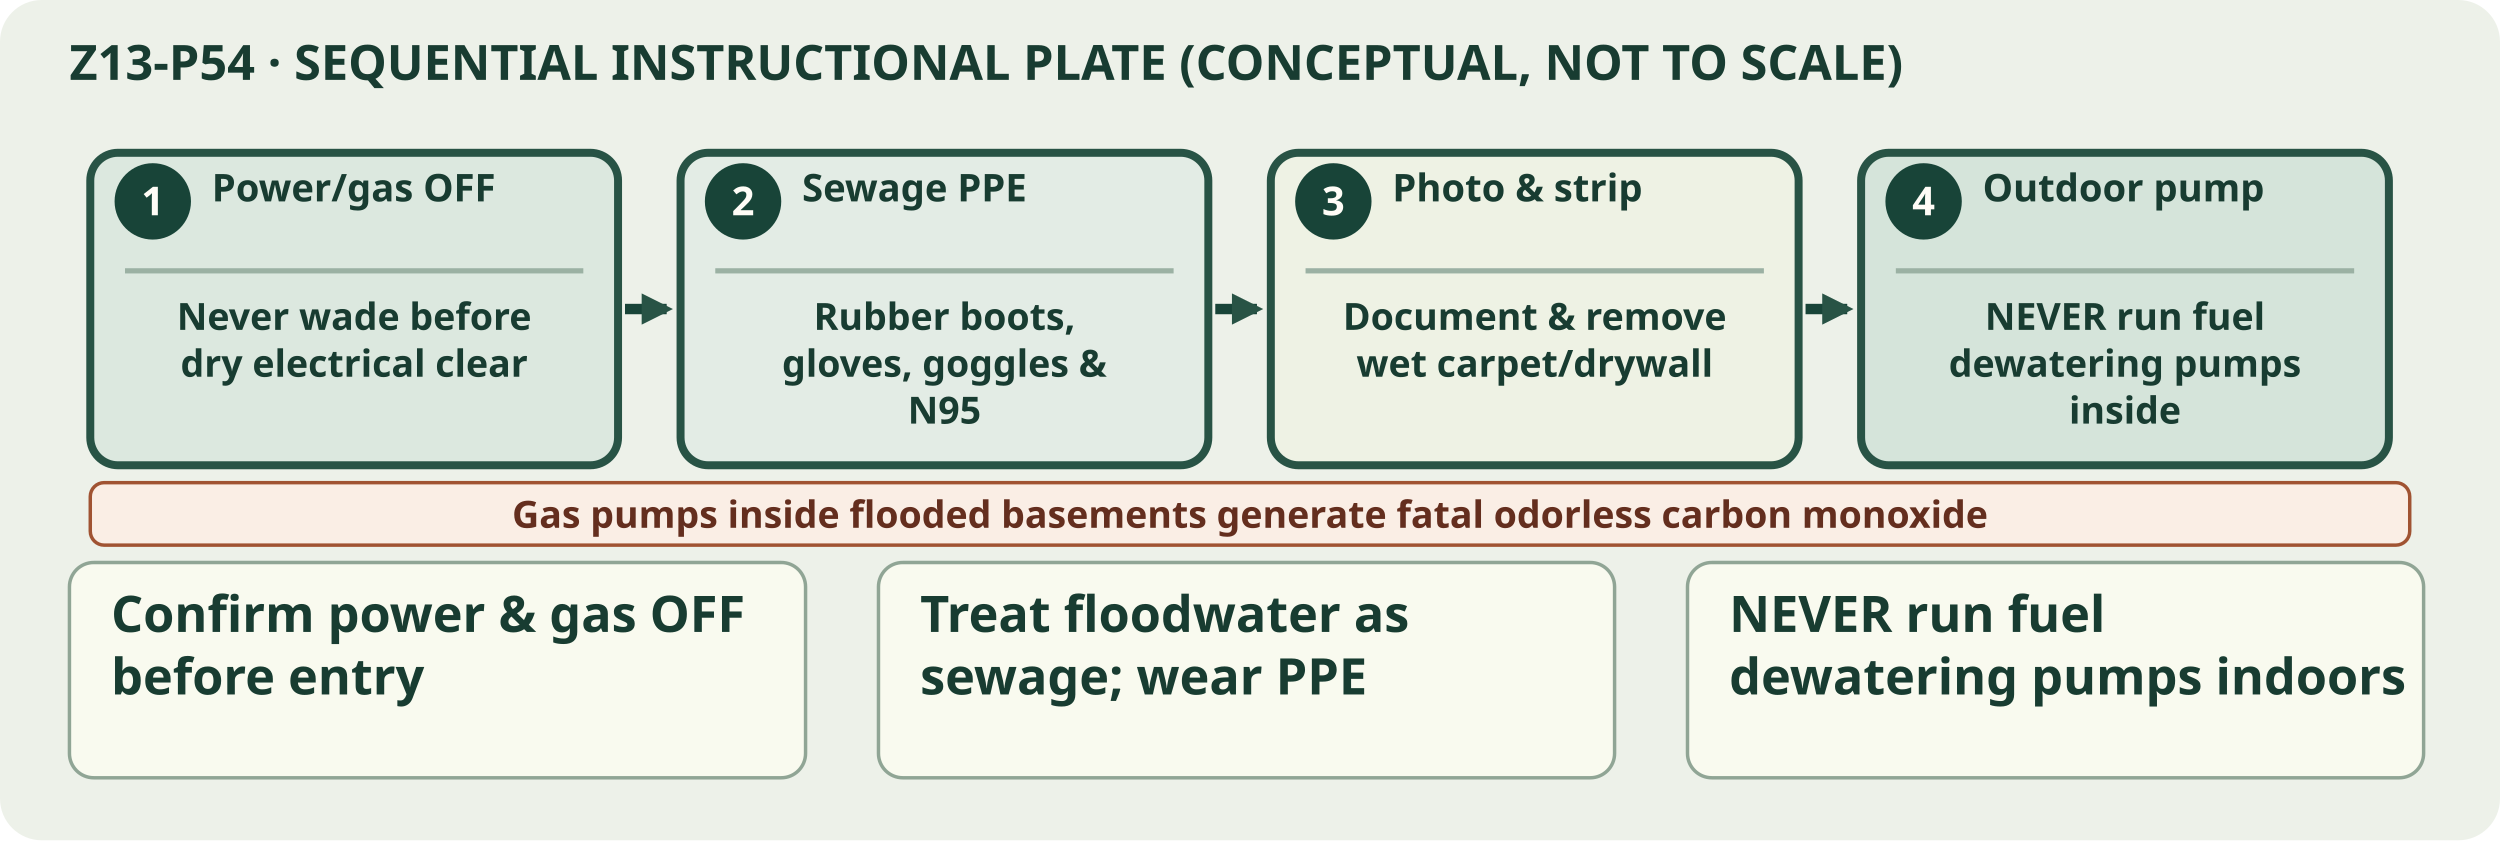
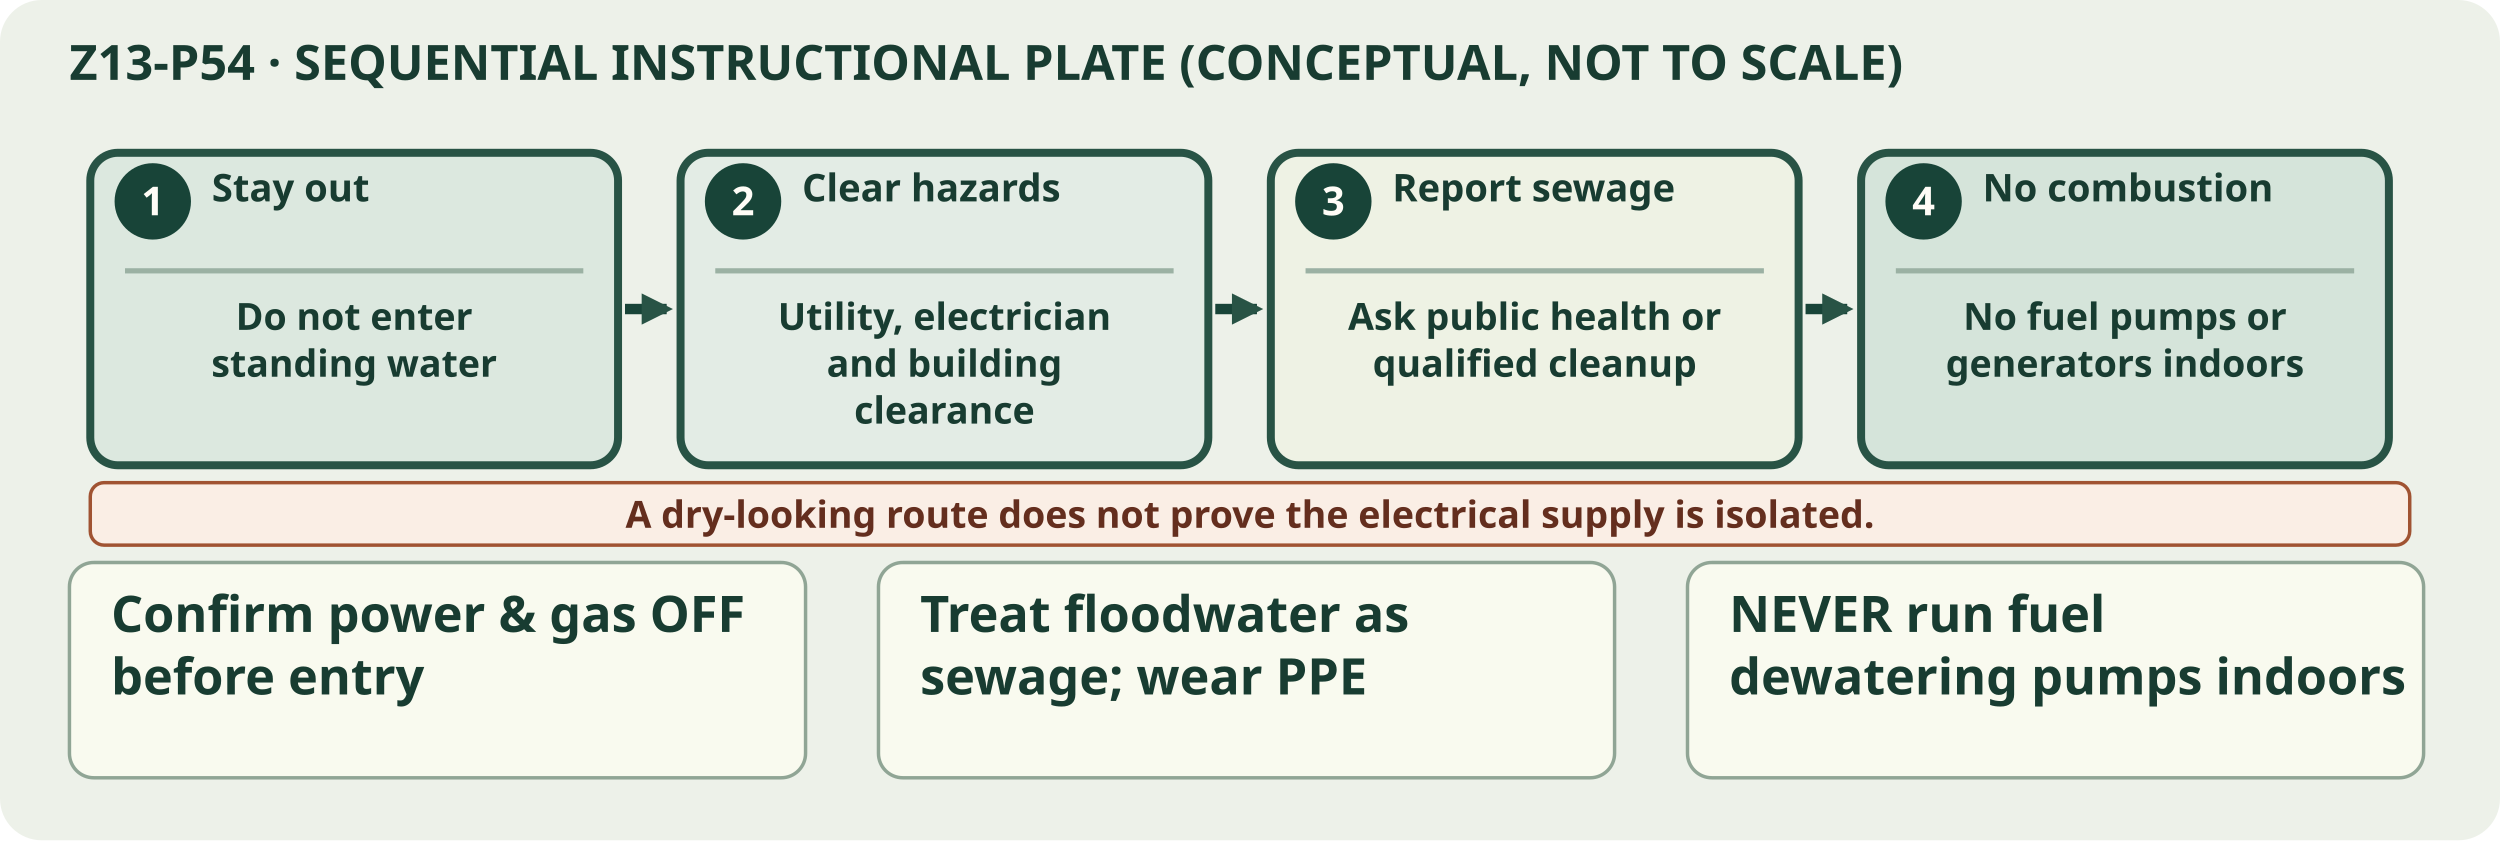
<svg xmlns="http://www.w3.org/2000/svg" viewBox="0 0 720 242" role="img" aria-labelledby="title desc">
  <defs>
    <marker id="arrow" viewBox="0 0 10 10" markerWidth="3" markerHeight="3" refX="8" refY="5" orient="auto">
      <path d="M0 0L10 5 0 10Z" fill="#285345" />
    </marker>
  </defs>
  <rect width="720" height="242" rx="12" fill="#edf1e9" />
  <g font-family="system-ui,sans-serif" font-size="14.5" font-weight="650" fill="#183c31">
    <text x="20" y="23" font-size="14" font-weight="700" fill="#183c31" text-anchor="start">Z13-P54 · SEQUENTIAL INSTRUCTIONAL PLATE (CONCEPTUAL, NOT TO SCALE)</text>
    <g id="sequence-plate-evac-artwork">
      <rect x="26" y="44" width="152" height="90" rx="8" fill="#dce8df" stroke="#285345" stroke-width="2.3" />
      <circle cx="44" cy="58" r="11" fill="#184438" />
      <text x="44" y="62" font-size="11.5" font-weight="650" fill="#fffdf7" text-anchor="middle">1</text>
-       <text x="61" y="58" font-size="11" font-weight="700" fill="#183c31" text-anchor="start">Power/gas OFF</text>
+       <text x="61" y="58" font-size="11" font-weight="700" fill="#183c31" text-anchor="start">Stay out</text>
      <path d="M36 78h132" stroke="#9bb1a3" stroke-width="1.5" />
-       <text x="102.0" y="95.0" font-size="10.8" font-weight="600" fill="#183c31" text-anchor="middle">Never wade before</text>
-       <text x="102.0" y="108.5" font-size="10.8" font-weight="600" fill="#183c31" text-anchor="middle">dry electrical clear</text>
+       <text x="102.0" y="95.0" font-size="10.8" font-weight="600" fill="#183c31" text-anchor="middle">Do not enter</text>
+       <text x="102.0" y="108.5" font-size="10.8" font-weight="600" fill="#183c31" text-anchor="middle">standing water</text>
      <path d="M180 89h12" stroke="#184438" stroke-width="3" marker-end="url(#arrow)" />
      <rect x="196" y="44" width="152" height="90" rx="8" fill="#e3ece5" stroke="#285345" stroke-width="2.3" />
      <circle cx="214" cy="58" r="11" fill="#184438" />
      <text x="214" y="62" font-size="11.5" font-weight="650" fill="#fffdf7" text-anchor="middle">2</text>
-       <text x="231" y="58" font-size="11" font-weight="700" fill="#183c31" text-anchor="start">Sewage PPE</text>
+       <text x="231" y="58" font-size="11" font-weight="700" fill="#183c31" text-anchor="start">Clear hazards</text>
      <path d="M206 78h132" stroke="#9bb1a3" stroke-width="1.5" />
-       <text x="272.0" y="95.0" font-size="10.8" font-weight="600" fill="#183c31" text-anchor="middle">Rubber boots,</text>
-       <text x="272.0" y="108.5" font-size="10.8" font-weight="600" fill="#183c31" text-anchor="middle">gloves, goggles &amp;</text>
-       <text x="272.0" y="122.0" font-size="10.8" font-weight="600" fill="#183c31" text-anchor="middle">N95</text>
+       <text x="272.0" y="95.0" font-size="10.8" font-weight="600" fill="#183c31" text-anchor="middle">Utility, electrician</text>
+       <text x="272.0" y="108.5" font-size="10.8" font-weight="600" fill="#183c31" text-anchor="middle">and building</text>
+       <text x="272.0" y="122.0" font-size="10.8" font-weight="600" fill="#183c31" text-anchor="middle">clearance</text>
      <path d="M350 89h12" stroke="#184438" stroke-width="3" marker-end="url(#arrow)" />
      <rect x="366" y="44" width="152" height="90" rx="8" fill="#eef2e4" stroke="#285345" stroke-width="2.3" />
      <circle cx="384" cy="58" r="11" fill="#184438" />
      <text x="384" y="62" font-size="11.5" font-weight="650" fill="#fffdf7" text-anchor="middle">3</text>
-       <text x="401" y="58" font-size="11" font-weight="700" fill="#183c31" text-anchor="start">Photo &amp; strip</text>
+       <text x="401" y="58" font-size="11" font-weight="700" fill="#183c31" text-anchor="start">Report sewage</text>
      <path d="M376 78h132" stroke="#9bb1a3" stroke-width="1.5" />
-       <text x="442.0" y="95.0" font-size="10.8" font-weight="600" fill="#183c31" text-anchor="middle">Document &amp; remove</text>
-       <text x="442.0" y="108.5" font-size="10.8" font-weight="600" fill="#183c31" text-anchor="middle">wet carpet/drywall</text>
+       <text x="442.0" y="95.0" font-size="10.8" font-weight="600" fill="#183c31" text-anchor="middle">Ask public health or</text>
+       <text x="442.0" y="108.5" font-size="10.8" font-weight="600" fill="#183c31" text-anchor="middle">qualified cleanup</text>
      <path d="M520 89h12" stroke="#184438" stroke-width="3" marker-end="url(#arrow)" />
      <rect x="536" y="44" width="152" height="90" rx="8" fill="#d5e4da" stroke="#285345" stroke-width="2.3" />
      <circle cx="554" cy="58" r="11" fill="#184438" />
      <text x="554" y="62" font-size="11.5" font-weight="650" fill="#fffdf7" text-anchor="middle">4</text>
-       <text x="571" y="58" font-size="11" font-weight="700" fill="#183c31" text-anchor="start">Outdoor pump</text>
+       <text x="571" y="58" font-size="11" font-weight="700" fill="#183c31" text-anchor="start">No combustion</text>
      <path d="M546 78h132" stroke="#9bb1a3" stroke-width="1.5" />
-       <text x="612.0" y="95.0" font-size="10.8" font-weight="600" fill="#183c31" text-anchor="middle">NEVER run fuel</text>
-       <text x="612.0" y="108.5" font-size="10.8" font-weight="600" fill="#183c31" text-anchor="middle">dewatering pumps</text>
-       <text x="612.0" y="122.0" font-size="10.8" font-weight="600" fill="#183c31" text-anchor="middle">inside</text>
+       <text x="612.0" y="95.0" font-size="10.8" font-weight="600" fill="#183c31" text-anchor="middle">No fuel pumps or</text>
+       <text x="612.0" y="108.5" font-size="10.8" font-weight="600" fill="#183c31" text-anchor="middle">generators indoors</text>
      <rect x="26" y="139" width="668" height="18" rx="4" fill="#faeee5" stroke="#a05332" />
-       <text x="360" y="152" font-size="10.8" font-weight="650" fill="#642e1e" text-anchor="middle">Gas pumps inside flooded basements generate fatal odorless carbon monoxide</text>
+       <text x="360" y="152" font-size="10.8" font-weight="650" fill="#642e1e" text-anchor="middle">A dry-looking route does not prove the electrical supply is isolated.</text>
    </g>
    <g id="stage-panels">
      <rect x="20" y="162" width="212" height="62" rx="7" fill="#f9faef" stroke="#90a595" />
      <text x="32" y="182" font-size="14.5" font-weight="650" fill="#183c31" text-anchor="start">Confirm power &amp; gas OFF</text>
      <text x="32" y="200" font-size="14.5" font-weight="650" fill="#183c31" text-anchor="start">before entry</text>
      <rect x="253" y="162" width="212" height="62" rx="7" fill="#f9faef" stroke="#90a595" />
      <text x="265" y="182" font-size="14.5" font-weight="650" fill="#183c31" text-anchor="start">Treat floodwater as</text>
      <text x="265" y="200" font-size="14.5" font-weight="650" fill="#183c31" text-anchor="start">sewage; wear PPE</text>
      <rect x="486" y="162" width="212" height="62" rx="7" fill="#f9faef" stroke="#90a595" />
      <text x="498" y="182" font-size="14.5" font-weight="650" fill="#183c31" text-anchor="start">NEVER run fuel</text>
      <text x="498" y="200" font-size="14.5" font-weight="650" fill="#183c31" text-anchor="start">dewatering pumps indoors</text>
    </g>
  </g>
</svg>
